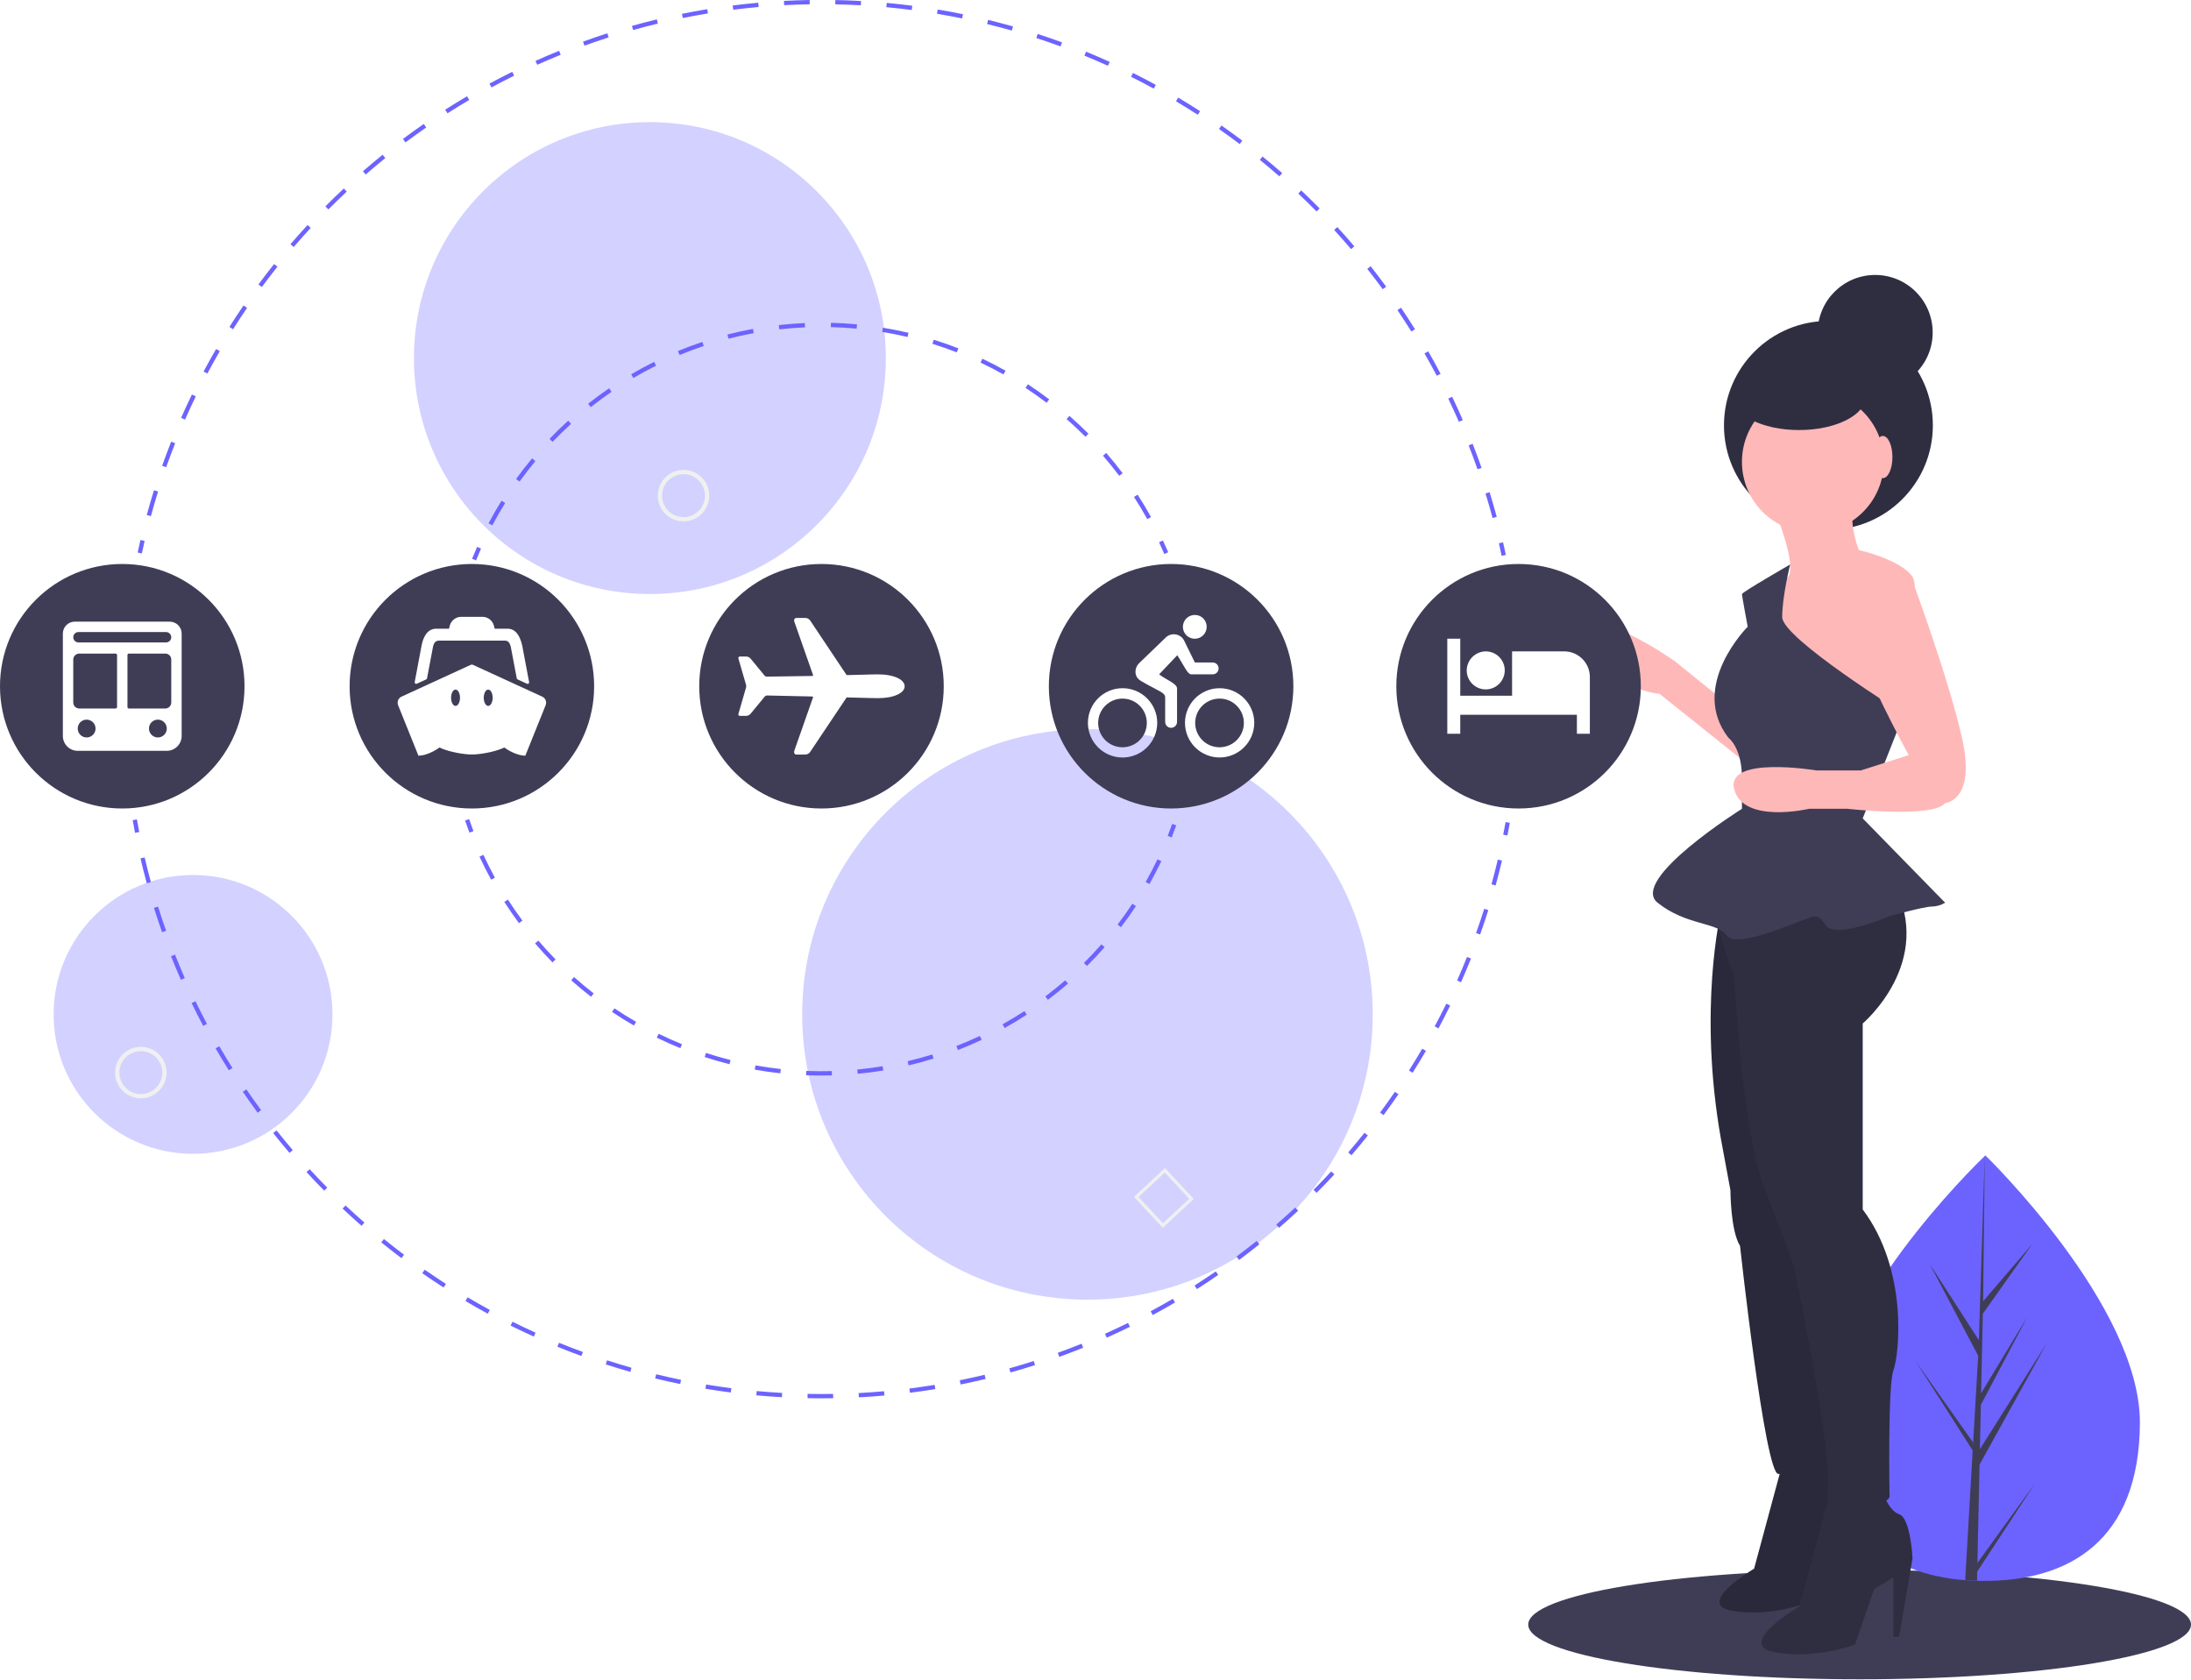
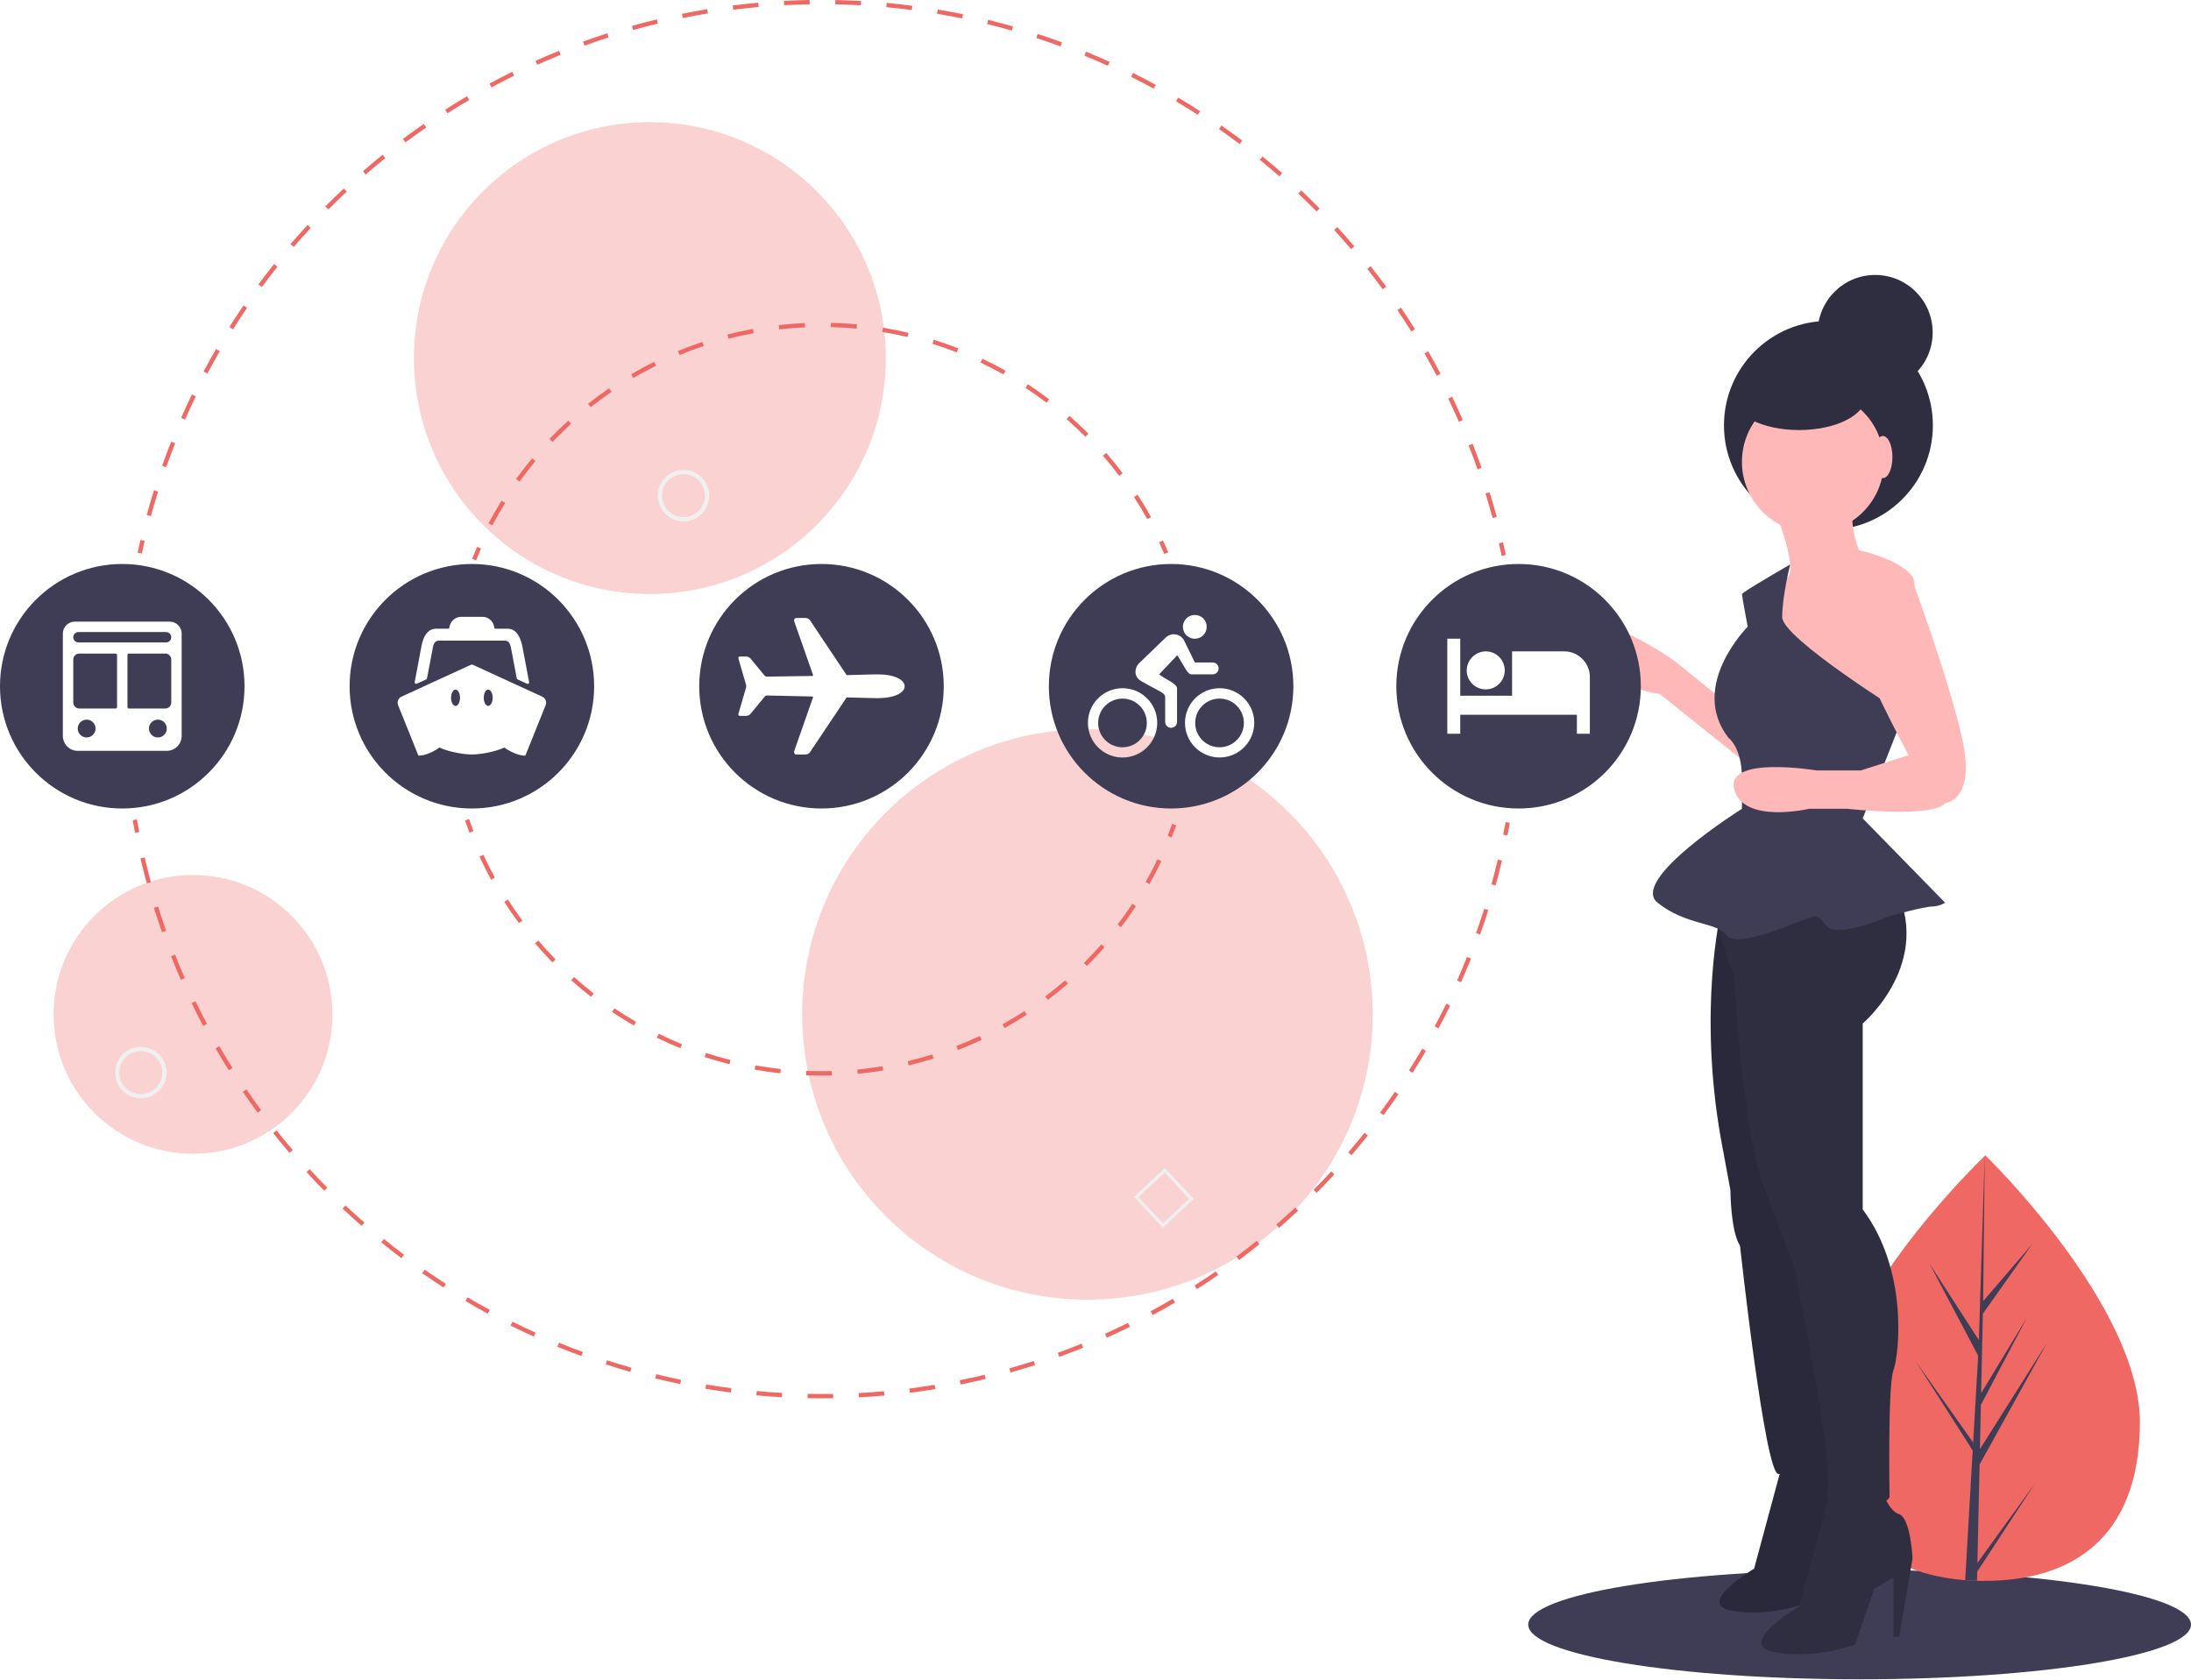
<svg xmlns="http://www.w3.org/2000/svg" id="f785626e-4813-441a-9323-8af1423a66c9" data-name="Layer 1" width="1021.5" height="782.954" viewBox="0 0 1021.5 782.954">
  <ellipse cx="867" cy="757.454" rx="154.5" ry="25.5" fill="#3f3d56" />
-   <path d="M1086.927,722.093c-.303,54.785-32.978,73.73-73.15,73.508q-1.4-.008-2.786-.047-2.792-.076-5.526-.285c-36.242-2.768-64.302-23.032-64.02-73.982.292-52.726,68.048-118.893,73.129-123.785.004,0,.004,0,.009-.004.193-.186.292-.28.292-.28S1087.231,667.313,1086.927,722.093Z" transform="translate(-89.25 -58.52295)" fill="#6c63ff" />
+   <path d="M1086.927,722.093c-.303,54.785-32.978,73.73-73.15,73.508q-1.4-.008-2.786-.047-2.792-.076-5.526-.285c-36.242-2.768-64.302-23.032-64.02-73.982.292-52.726,68.048-118.893,73.129-123.785.004,0,.004,0,.009-.004.193-.186.292-.28.292-.28S1087.231,667.313,1086.927,722.093Z" transform="translate(-89.25 -58.52295)" fill="#ef6863" />
  <path d="M1011.176,787.206l26.81-37.025-26.9,41.105-.095,4.268q-2.792-.076-5.526-.285l3.17-54.791-.02-.424.049-.08.301-5.177L982.457,693.293l26.611,37.624.061,1.099,2.395-41.397L988.87,647.757l22.975,35.586,2.73-85.841.01-.286-.002.281-.75,67.703L1036.765,638.486,1013.703,671.031l-.808,37.075,21.479-35.465-21.594,40.915-.449,20.615,31.16-49.359L1012.171,741.364Z" transform="translate(-89.25 -58.52295)" fill="#3f3d56" />
  <circle cx="852.454" cy="198.321" r="48.695" fill="#2f2e41" />
  <circle cx="845.206" cy="215.332" r="33.068" fill="#ffb8b8" />
  <path d="M914.794,291.729s14.3,33.068,7.15,36.643-10.725,19.662-10.725,19.662l18.768,39.324,25.918,16.087h15.193s15.193-67.923,9.831-75.966-25.024-12.512-25.024-12.512-4.469-10.725-2.681-20.556S914.794,291.729,914.794,291.729Z" transform="translate(-89.25 -58.52295)" fill="#ffb8b8" />
  <path d="M893.345,385.57,870.108,366.802s-42.005-29.493-36.643-8.043,29.493,23.237,29.493,23.237l40.217,32.174Z" transform="translate(-89.25 -58.52295)" fill="#ffb8b8" />
  <path d="M891.558,483.88s-10.725,44.686,0,105.459l4.469,24.13s0,18.768,4.469,25.918c0,0,11.618,106.353,17.874,106.353s25.918-3.575,27.705-6.256-34.855-260.073-34.855-260.073Z" transform="translate(-89.25 -58.52295)" fill="#2f2e41" />
  <path d="M891.558,483.88s-10.725,44.686,0,105.459l4.469,24.13s0,18.768,4.469,25.918c0,0,11.618,106.353,17.874,106.353s25.918-3.575,27.705-6.256-34.855-260.073-34.855-260.073Z" transform="translate(-89.25 -58.52295)" opacity="0.1" />
  <path d="M920.908,738.602l-13.844,51.306s-27.689,16.288-10.587,19.545,34.204-3.258,34.204-3.258l8.144-23.617,8.144-4.886v25.246h2.443l5.701-33.39s-.814-17.102-5.701-18.731S942.082,740.231,942.082,740.231Z" transform="translate(-89.25 -58.52295)" fill="#2f2e41" />
  <path d="M920.908,738.602l-13.844,51.306s-27.689,16.288-10.587,19.545,34.204-3.258,34.204-3.258l8.144-23.617,8.144-4.886v25.246h2.443l5.701-33.39s-.814-17.102-5.701-18.731S942.082,740.231,942.082,740.231Z" transform="translate(-89.25 -58.52295)" opacity="0.1" />
  <path d="M887.983,482.092s7.15,26.812,9.831,31.28c0,0,3.575,75.966,15.193,101.884l12.512,33.068S946.075,745.74,940.712,756.465c0,0,27.705,6.256,29.493,0,0,0-.894-51.836,1.787-58.986s7.15-46.474-14.3-75.073v-86.691s33.961-28.599,14.3-65.242S887.983,482.092,887.983,482.092Z" transform="translate(-89.25 -58.52295)" fill="#2f2e41" />
  <path d="M943.393,751.102l-15.193,56.304s-30.387,17.874-11.618,21.449,37.536-3.575,37.536-3.575l8.937-25.918,8.937-5.362v27.705h2.681l6.256-36.643s-.894-18.768-6.256-20.556-8.043-11.618-8.043-11.618Z" transform="translate(-89.25 -58.52295)" fill="#2f2e41" />
  <path d="M923.888,321.697s-22.5,12.931-22.5,13.824,2.681,15.193,2.681,15.193-27.705,27.705-8.937,51.836c0,0,6.256,4.469,6.256,18.768v14.3s-52.73,33.068-39.324,43.792,27.705,8.937,32.174,15.193,30.387-5.362,35.749-7.15,6.256-3.575,10.725,2.681S970.205,485.667,970.205,485.667s16.087-4.469,19.662-4.469a12.364,12.364,0,0,0,6.256-1.787l-38.43-39.324,19.215-48.708s-56.751-35.302-56.751-45.133S923.888,321.697,923.888,321.697Z" transform="translate(-89.25 -58.52295)" fill="#3f3d56" />
  <path d="M958.587,323.903s-11.618,16.087-2.681,38.43,23.237,48.261,23.237,48.261l-22.343,7.15H936.244s-42.899-7.15-38.43,8.937,34.855,8.937,34.855,8.937h17.874s40.217,4.469,45.58-2.681c0,0,14.3-.894,8.043-29.493s-24.522-77.554-24.522-77.554Z" transform="translate(-89.25 -58.52295)" fill="#ffb8b8" />
  <ellipse cx="838.776" cy="184.642" rx="31.187" ry="15.867" fill="#2f2e41" />
  <ellipse cx="877.827" cy="213.098" rx="4.469" ry="9.831" fill="#ffb8b8" />
  <circle cx="874.252" cy="155.006" r="26.812" fill="#2f2e41" />
-   <circle cx="303" cy="166.954" r="110" fill="#6c63ff" opacity="0.3" />
-   <circle cx="90" cy="472.954" r="65" fill="#6c63ff" opacity="0.3" />
-   <circle cx="507" cy="472.954" r="133" fill="#6c63ff" opacity="0.3" />
-   <path d="M155.38,316.56l-1.956-.417q.628-2.947,1.31-5.875l1.948.454Q156.005,313.631,155.38,316.56Z" transform="translate(-89.25 -58.52295)" fill="#6c63ff" />
-   <path d="M785.137,300.036c-1.025-3.811-2.139-7.659-3.307-11.437l1.91-.591c1.176,3.802,2.296,7.674,3.328,11.508Zm-625.537-.874-1.93-.525c1.047-3.846,2.182-7.729,3.373-11.541l1.909.597C161.768,291.481,160.64,295.34,159.6,299.162ZM778.108,277.312c-1.31-3.734-2.701-7.485-4.139-11.146l1.861-.73c1.446,3.684,2.848,7.458,4.164,11.216Zm-611.381-.952-1.886-.667c1.332-3.763,2.751-7.548,4.219-11.252l1.859.736C169.461,268.858,168.051,272.621,166.728,276.359Zm602.692-21.183c-1.574-3.615-3.24-7.254-4.951-10.816l1.803-.866c1.722,3.585,3.398,7.247,4.982,10.884Zm-593.896-1.017-1.831-.806c1.605-3.649,3.3-7.318,5.039-10.903l1.8.872C178.804,246.886,177.119,250.532,175.524,254.159ZM759.118,233.73c-1.844-3.5-3.774-7.009-5.738-10.427l1.734-.996c1.976,3.439,3.919,6.969,5.773,10.492ZM185.936,232.681l-1.767-.938c1.872-3.522,3.833-7.054,5.829-10.498l1.73,1.003C189.745,225.67,187.795,229.181,185.936,232.681Zm561.325-19.59c-2.091-3.35-4.275-6.708-6.49-9.982l1.656-1.121c2.229,3.294,4.427,6.674,6.531,10.044Zm-549.361-1.054-1.692-1.065c2.122-3.369,4.336-6.746,6.582-10.037l1.652,1.127C202.209,205.333,200.008,208.689,197.899,212.037Zm536.015-18.667c-2.321-3.176-4.746-6.367-7.207-9.483l1.57-1.239c2.476,3.136,4.915,6.347,7.252,9.542Zm-522.569-1.034-1.609-1.188c2.367-3.208,4.822-6.413,7.299-9.523l1.564,1.245C216.138,185.962,213.697,189.147,211.345,192.336ZM719.154,174.672c-2.561-3.011-5.213-6.017-7.884-8.934l1.475-1.351c2.688,2.935,5.356,5.959,7.933,8.989Zm-492.96-.994-1.519-1.302c2.589-3.019,5.271-6.034,7.974-8.961l1.47,1.356C231.433,167.681,228.767,170.677,226.194,173.678ZM703.062,157.097c-2.78-2.822-5.646-5.626-8.52-8.336l1.373-1.455c2.89,2.727,5.773,5.549,8.57,8.388Zm-460.7-.935-1.419-1.409c2.809-2.828,5.704-5.638,8.604-8.352l1.366,1.46C248.031,150.558,245.154,153.351,242.363,156.162Zm443.359-15.422c-2.976-2.609-6.04-5.198-9.107-7.694l1.262-1.551c3.087,2.512,6.17,5.116,9.164,7.741Zm-425.959-.861-1.312-1.509c3.005-2.613,6.097-5.203,9.189-7.699l1.256,1.557C265.823,134.707,262.75,137.282,259.763,139.878ZM667.228,125.689c-3.152-2.38-6.399-4.738-9.649-7.008l1.145-1.64c3.271,2.285,6.538,4.657,9.71,7.051ZM278.301,124.915l-1.198-1.602c3.189-2.387,6.461-4.743,9.725-7.004l1.139,1.645C284.723,120.2,281.471,122.542,278.301,124.915Zm369.375-12.885c-3.326-2.146-6.739-4.26-10.143-6.283l1.021-1.72c3.425,2.036,6.858,4.163,10.205,6.322Zm-349.798-.677L296.8,109.669c3.351-2.144,6.786-4.253,10.208-6.27l1.016,1.724C304.622,107.126,301.208,109.223,297.878,111.354ZM627.163,99.842c-3.468-1.893-7.028-3.75-10.581-5.521l.893-1.79c3.574,1.782,7.157,3.65,10.646,5.555Zm-308.774-.572-.951-1.76c3.496-1.89,7.075-3.74,10.637-5.5l.886,1.793C325.42,95.552,321.863,97.391,318.389,99.27ZM605.801,89.194c-3.601-1.632-7.289-3.221-10.964-4.724l.757-1.852c3.698,1.512,7.41,3.112,11.033,4.754Zm-266.077-.461-.819-1.824c3.619-1.624,7.323-3.205,11.008-4.698l.751,1.854C347.001,85.548,343.32,87.119,339.724,88.732Zm243.978-8.578c-3.727-1.365-7.525-2.677-11.291-3.9l.618-1.902c3.789,1.231,7.611,2.551,11.361,3.924Zm-221.936-.353-.682-1.88c3.734-1.355,7.542-2.657,11.318-3.87l.612,1.904C369.262,77.162,365.478,78.456,361.766,79.802Zm199.213-7.026c-3.808-1.082-7.685-2.106-11.523-3.044l.475-1.942c3.862.944,7.763,1.975,11.595,3.063ZM384.427,72.521l-.541-1.926c3.827-1.075,7.731-2.094,11.604-3.029l.469,1.944C392.11,70.44,388.23,71.453,384.427,72.521Zm153.401-5.404c-3.873-.796-7.815-1.53-11.716-2.183l.33-1.973c3.925.657,7.892,1.396,11.789,2.197Zm-130.234-.188-.396-1.96c3.904-.791,7.873-1.518,11.795-2.163l.324,1.974C415.418,65.42,411.474,66.143,407.593,66.929Zm106.729-3.746c-3.93-.509-7.915-.951-11.845-1.315l.184-1.991c3.955.366,7.964.811,11.918,1.323Zm-83.212-.119-.251-1.984c3.941-.5,7.952-.933,11.921-1.289l.179,1.992C439.014,62.137,435.027,62.568,431.11,63.064Zm59.48-2.077c-3.941-.22-7.948-.371-11.91-.447l.039-2c3.985.078,8.017.229,11.982.45ZM454.848,60.936l-.105-1.997c3.971-.21,8.004-.35,11.985-.416l.033,2C462.803,60.588,458.795,60.727,454.848,60.936Z" transform="translate(-89.25 -58.52295)" fill="#6c63ff" />
-   <path d="M789.354,317.668q-.615-2.931-1.281-5.842l1.949-.447q.672,2.93,1.289,5.879Z" transform="translate(-89.25 -58.52295)" fill="#6c63ff" />
-   <path d="M792.052,448.069l-1.963-.388q.579-2.93,1.105-5.878l1.969.351Q792.634,445.121,792.052,448.069Z" transform="translate(-89.25 -58.52295)" fill="#6c63ff" />
-   <path d="M472.25,710.477q-3.261,0-6.506-.063l.039-2c3.954.077,7.935.082,11.893.019l.032,2Q474.985,710.476,472.25,710.477ZM489.666,710.021l-.105-1.998c3.956-.208,7.946-.491,11.86-.841l.178,1.992C497.66,709.526,493.646,709.811,489.666,710.021Zm-35.875-.058c-3.97-.222-7.983-.519-11.929-.883l.184-1.992c3.922.362,7.912.658,11.857.879Zm59.701-2.069-.251-1.984c3.937-.498,7.896-1.072,11.767-1.707l.323,1.975C521.436,706.815,517.453,707.392,513.492,707.894Zm-83.521-.133c-3.952-.513-7.933-1.103-11.834-1.755l.33-1.973c3.876.647,7.833,1.234,11.761,1.743Zm107.128-3.733-.396-1.961c3.881-.783,7.787-1.647,11.609-2.567l.468,1.945C544.935,702.37,541.005,703.239,537.1,704.028Zm-130.724-.21c-3.901-.801-7.829-1.683-11.673-2.621l.475-1.943c3.82.933,7.723,1.81,11.601,2.605Zm153.983-5.387-.539-1.926c3.793-1.062,7.625-2.212,11.388-3.418l.61,1.904C568.032,696.206,564.177,697.363,560.359,698.431Zm-177.225-.284c-3.823-1.084-7.685-2.257-11.478-3.486l.616-1.902c3.771,1.222,7.608,2.388,11.408,3.465Zm199.978-7.004-.681-1.881c3.696-1.337,7.423-2.763,11.079-4.239l.749,1.854C590.581,688.363,586.831,689.798,583.112,691.143Zm-222.793-.39c-3.738-1.366-7.5-2.821-11.183-4.325l.756-1.852c3.659,1.494,7.398,2.94,11.113,4.298Zm244.924-8.549-.816-1.826c3.6-1.61,7.214-3.308,10.743-5.046l.883,1.795C612.502,678.875,608.865,680.583,605.243,682.205Zm-267.119-.51c-3.624-1.639-7.267-3.366-10.827-5.136l.891-1.791c3.538,1.759,7.158,3.477,10.76,5.104Zm288.547-10.041-.949-1.76c3.477-1.873,6.958-3.832,10.348-5.823l1.014,1.725C633.672,667.798,630.169,669.77,626.672,671.654Zm-310.002-.627c-3.494-1.9-6.998-3.892-10.415-5.917l1.02-1.721c3.396,2.014,6.878,3.992,10.351,5.881Zm330.607-11.472-1.075-1.686c3.312-2.111,6.641-4.321,9.896-6.569l1.137,1.646C653.959,655.208,650.608,657.431,647.277,659.555Zm-351.21-.74c-3.34-2.149-6.687-4.391-9.949-6.663l1.143-1.641c3.242,2.258,6.569,4.485,9.888,6.622Zm370.88-12.839-1.195-1.604c3.155-2.353,6.316-4.801,9.395-7.276l1.254,1.559C673.303,641.146,670.122,643.609,666.947,645.976Zm-390.524-.846c-3.167-2.383-6.341-4.862-9.431-7.37l1.26-1.553c3.072,2.492,6.226,4.956,9.374,7.325Zm409.157-14.14-1.309-1.512c2.98-2.582,5.955-5.255,8.842-7.945l1.363,1.463C691.573,625.704,688.58,628.393,685.58,630.991Zm-427.743-.941c-2.994-2.616-5.977-5.32-8.865-8.036l1.37-1.457c2.871,2.699,5.835,5.387,8.812,7.987ZM703.079,614.682l-1.416-1.412c2.795-2.803,5.567-5.687,8.241-8.57l1.467,1.359C708.681,608.961,705.891,611.863,703.079,614.682Zm-462.672-1.022c-2.787-2.818-5.563-5.731-8.254-8.658l1.473-1.354c2.674,2.909,5.434,5.804,8.204,8.605Zm478.938-16.523-1.516-1.305c2.58-2.996,5.137-6.075,7.598-9.153l1.562,1.25C724.513,591.024,721.94,594.123,719.345,597.136Zm-495.123-1.088c-2.575-3.017-5.131-6.123-7.598-9.234l1.567-1.242c2.452,3.092,4.992,6.18,7.552,9.178Zm510.073-17.604-1.607-1.191c2.36-3.185,4.686-6.443,6.91-9.686l1.648,1.131C739.009,571.96,736.67,575.239,734.295,578.444Zm-524.924-1.135c-2.35-3.197-4.672-6.481-6.901-9.76l1.654-1.125c2.215,3.259,4.523,6.522,6.858,9.701Zm538.468-18.608-1.689-1.07c2.11-3.329,4.19-6.751,6.184-10.169l1.729,1.008C752.056,551.909,749.962,555.351,747.839,558.701Zm-551.907-1.156c-2.107-3.357-4.182-6.801-6.166-10.234l1.731-1c1.972,3.412,4.034,6.834,6.128,10.172ZM759.904,538.012l-1.764-.943c1.87-3.497,3.693-7.063,5.421-10.601l1.797.877C763.621,530.905,761.786,534.494,759.904,538.012ZM183.981,536.857c-1.856-3.504-3.671-7.089-5.396-10.654l1.801-.871c1.713,3.544,3.518,7.106,5.362,10.59Zm586.436-20.373-1.828-.811c1.6-3.608,3.156-7.303,4.626-10.979l1.857.742C773.593,509.136,772.027,512.853,770.417,516.484Zm-596.831-1.127c-1.594-3.632-3.14-7.339-4.595-11.017l1.86-.736c1.446,3.656,2.982,7.34,4.566,10.949Zm605.729-21.133-1.883-.674c1.333-3.729,2.612-7.53,3.804-11.296l1.906.604C781.945,486.646,780.657,490.47,779.315,494.224Zm-614.508-1.061c-1.323-3.743-2.595-7.562-3.778-11.353l1.909-.596c1.176,3.766,2.439,7.562,3.755,11.282ZM786.545,471.355l-1.928-.533c1.047-3.791,2.039-7.666,2.949-11.518l1.947.461C788.597,463.64,787.599,467.54,786.545,471.355Zm-628.872-1.026c-1.041-3.825-2.025-7.723-2.926-11.586l1.948-.453c.895,3.839,1.873,7.713,2.907,11.514Z" transform="translate(-89.25 -58.52295)" fill="#6c63ff" />
-   <path d="M152.207,446.83q-.571-2.95-1.09-5.919l1.971-.344q.514,2.95,1.083,5.882Z" transform="translate(-89.25 -58.52295)" fill="#6c63ff" />
-   <path d="M635.515,448.983l-1.859-.735c.726-1.835,1.431-3.713,2.097-5.584l1.885.671C636.963,445.227,636.249,447.127,635.515,448.983Z" transform="translate(-89.25 -58.52295)" fill="#6c63ff" />
-   <path d="M472.25,559.977c-2.396,0-4.813-.049-7.186-.145l.081-1.998c3.936.159,7.959.187,11.908.077l.055,2Q474.687,559.978,472.25,559.977Zm16.878-.802-.189-1.99c3.938-.375,7.911-.893,11.807-1.536l.326,1.973C497.13,558.274,493.112,558.796,489.128,559.175ZM453.054,558.939c-3.978-.433-7.989-1.009-11.921-1.713l.353-1.969c3.887.695,7.852,1.266,11.785,1.693Zm59.826-3.689-.462-1.945c3.851-.914,7.714-1.972,11.482-3.146l.595,1.91C520.683,553.255,516.775,554.326,512.88,555.25Zm-83.523-.553c-3.884-.976-7.779-2.099-11.577-3.337l.62-1.902c3.755,1.225,7.605,2.335,11.444,3.3Zm106.508-6.605-.726-1.863c3.681-1.433,7.362-3.014,10.94-4.698l.853,1.809C543.312,545.043,539.588,546.643,535.865,548.091ZM406.462,547.229c-3.71-1.501-7.413-3.15-11.005-4.902l.877-1.797c3.551,1.731,7.211,3.361,10.878,4.846ZM557.646,537.835l-.975-1.746c3.455-1.93,6.884-4.001,10.193-6.157l1.092,1.676C564.61,533.789,561.141,535.884,557.646,537.835Zm-172.831-1.155c-3.466-1.996-6.907-4.138-10.227-6.365l1.114-1.66c3.282,2.202,6.684,4.319,10.111,6.293ZM577.817,524.689l-1.205-1.596c3.161-2.386,6.276-4.906,9.258-7.492l1.311,1.512C584.165,519.728,581.014,522.277,577.817,524.689Zm-212.997-1.425c-3.167-2.454-6.283-5.046-9.263-7.702l1.331-1.492c2.945,2.625,6.026,5.187,9.157,7.614Zm231.185-14.349-1.41-1.418c2.805-2.79,5.547-5.711,8.152-8.682l1.504,1.318C601.616,503.139,598.842,506.093,596.005,508.916Zm-249.163-1.666c-2.797-2.856-5.532-5.847-8.128-8.889l1.521-1.299c2.567,3.008,5.271,5.965,8.036,8.789ZM611.879,490.812l-1.59-1.213c2.396-3.142,4.716-6.408,6.895-9.711l1.67,1.102C616.649,484.331,614.304,487.635,611.879,490.812Zm-280.668-1.874c-2.385-3.214-4.687-6.55-6.841-9.914l1.685-1.078c2.13,3.325,4.405,6.623,6.763,9.801Zm293.925-18.225-1.74-.984c1.944-3.44,3.795-6.994,5.5-10.562l1.805.862C628.976,463.638,627.104,467.233,625.136,470.713ZM318.225,468.666c-1.923-3.512-3.747-7.131-5.419-10.756l1.816-.838c1.653,3.584,3.456,7.161,5.356,10.633Z" transform="translate(-89.25 -58.52295)" fill="#6c63ff" />
-   <path d="M308.115,446.739c-.708-1.865-1.395-3.775-2.043-5.678l1.894-.645c.641,1.881,1.32,3.77,2.02,5.613Z" transform="translate(-89.25 -58.52295)" fill="#6c63ff" />
-   <path d="M311.205,319.802l-1.855-.746c.749-1.864,1.539-3.734,2.347-5.559l1.829.81C312.727,316.111,311.946,317.959,311.205,319.802Z" transform="translate(-89.25 -58.52295)" fill="#6c63ff" />
-   <path d="M318.781,303.472l-1.768-.935c1.889-3.573,3.93-7.126,6.065-10.562l1.698,1.056C322.666,296.428,320.649,299.94,318.781,303.472Zm305.36-2.913c-1.933-3.493-4.017-6.966-6.192-10.324l1.678-1.088c2.201,3.396,4.31,6.91,6.265,10.443ZM331.481,283.032l-1.622-1.171c2.367-3.278,4.878-6.515,7.465-9.622l1.537,1.28C336.305,276.591,333.821,279.791,331.481,283.032Zm279.571-2.667c-2.398-3.193-4.942-6.346-7.559-9.37l1.512-1.309c2.647,3.059,5.22,6.248,7.646,9.478ZM346.881,264.54l-1.445-1.383c2.795-2.92,5.728-5.781,8.718-8.503l1.347,1.479C352.544,258.824,349.645,261.652,346.881,264.54Zm248.426-2.371c-2.818-2.835-5.771-5.608-8.778-8.242l1.318-1.504c3.041,2.664,6.027,5.468,8.878,8.335ZM364.678,248.341l-1.241-1.568c3.173-2.51,6.472-4.94,9.805-7.222l1.13,1.65C371.076,243.457,367.815,245.859,364.678,248.341ZM577.206,246.311c-3.18-2.419-6.486-4.759-9.828-6.954l1.098-1.672c3.381,2.221,6.726,4.587,9.941,7.034ZM384.535,234.75l-1.013-1.725c3.486-2.046,7.089-3.997,10.709-5.796l.891,1.791C391.543,230.799,387.981,232.728,384.535,234.75Zm172.556-1.65c-3.489-1.96-7.088-3.819-10.695-5.527l.855-1.808c3.649,1.728,7.29,3.609,10.819,5.591Zm-151.01-9.06-.764-1.849c3.736-1.543,7.576-2.973,11.411-4.251l.632,1.897C413.57,221.102,409.775,222.515,406.082,224.041Zm129.26-1.235c-3.726-1.456-7.548-2.796-11.359-3.985l.596-1.909c3.855,1.203,7.722,2.559,11.491,4.031Zm-106.436-6.37-.498-1.937c3.913-1.006,7.915-1.888,11.893-2.619l.361,1.967C436.73,214.569,432.775,215.44,428.906,216.435Zm83.466-.796c-3.888-.92-7.859-1.715-11.804-2.363l.324-1.974c3.99.655,8.007,1.459,11.94,2.39Zm-59.802-3.558-.225-1.987c4.004-.452,8.088-.771,12.14-.948l.087,1.998C460.567,211.319,456.529,211.634,452.571,212.081Zm36.059-.341c-3.97-.372-8.014-.611-12.017-.709l.049-1.999c4.05.1,8.139.341,12.155.717Z" transform="translate(-89.25 -58.52295)" fill="#6c63ff" />
-   <path d="M632.055,316.8c-.774-1.827-1.59-3.661-2.423-5.451l1.812-.844c.843,1.811,1.668,3.666,2.452,5.514Z" transform="translate(-89.25 -58.52295)" fill="#6c63ff" />
+   <circle cx="303" cy="166.954" r="110" fill="#ef6863" opacity="0.3" />
+   <circle cx="90" cy="472.954" r="65" fill="#ef6863" opacity="0.3" />
+   <circle cx="507" cy="472.954" r="133" fill="#ef6863" opacity="0.3" />
+   <path d="M155.38,316.56l-1.956-.417q.628-2.947,1.31-5.875l1.948.454Q156.005,313.631,155.38,316.56Z" transform="translate(-89.25 -58.52295)" fill="#ef6863" />
+   <path d="M785.137,300.036c-1.025-3.811-2.139-7.659-3.307-11.437l1.91-.591c1.176,3.802,2.296,7.674,3.328,11.508Zm-625.537-.874-1.93-.525c1.047-3.846,2.182-7.729,3.373-11.541l1.909.597C161.768,291.481,160.64,295.34,159.6,299.162ZM778.108,277.312c-1.31-3.734-2.701-7.485-4.139-11.146l1.861-.73c1.446,3.684,2.848,7.458,4.164,11.216Zm-611.381-.952-1.886-.667c1.332-3.763,2.751-7.548,4.219-11.252l1.859.736C169.461,268.858,168.051,272.621,166.728,276.359Zm602.692-21.183c-1.574-3.615-3.24-7.254-4.951-10.816l1.803-.866c1.722,3.585,3.398,7.247,4.982,10.884Zm-593.896-1.017-1.831-.806c1.605-3.649,3.3-7.318,5.039-10.903l1.8.872C178.804,246.886,177.119,250.532,175.524,254.159ZM759.118,233.73c-1.844-3.5-3.774-7.009-5.738-10.427l1.734-.996c1.976,3.439,3.919,6.969,5.773,10.492ZM185.936,232.681l-1.767-.938c1.872-3.522,3.833-7.054,5.829-10.498l1.73,1.003C189.745,225.67,187.795,229.181,185.936,232.681Zm561.325-19.59c-2.091-3.35-4.275-6.708-6.49-9.982l1.656-1.121c2.229,3.294,4.427,6.674,6.531,10.044Zm-549.361-1.054-1.692-1.065c2.122-3.369,4.336-6.746,6.582-10.037l1.652,1.127C202.209,205.333,200.008,208.689,197.899,212.037Zm536.015-18.667c-2.321-3.176-4.746-6.367-7.207-9.483l1.57-1.239c2.476,3.136,4.915,6.347,7.252,9.542Zm-522.569-1.034-1.609-1.188c2.367-3.208,4.822-6.413,7.299-9.523l1.564,1.245C216.138,185.962,213.697,189.147,211.345,192.336ZM719.154,174.672c-2.561-3.011-5.213-6.017-7.884-8.934l1.475-1.351c2.688,2.935,5.356,5.959,7.933,8.989Zm-492.96-.994-1.519-1.302c2.589-3.019,5.271-6.034,7.974-8.961l1.47,1.356C231.433,167.681,228.767,170.677,226.194,173.678ZM703.062,157.097c-2.78-2.822-5.646-5.626-8.52-8.336l1.373-1.455c2.89,2.727,5.773,5.549,8.57,8.388Zm-460.7-.935-1.419-1.409c2.809-2.828,5.704-5.638,8.604-8.352l1.366,1.46C248.031,150.558,245.154,153.351,242.363,156.162Zm443.359-15.422c-2.976-2.609-6.04-5.198-9.107-7.694l1.262-1.551c3.087,2.512,6.17,5.116,9.164,7.741Zm-425.959-.861-1.312-1.509c3.005-2.613,6.097-5.203,9.189-7.699l1.256,1.557C265.823,134.707,262.75,137.282,259.763,139.878ZM667.228,125.689c-3.152-2.38-6.399-4.738-9.649-7.008l1.145-1.64c3.271,2.285,6.538,4.657,9.71,7.051ZM278.301,124.915l-1.198-1.602c3.189-2.387,6.461-4.743,9.725-7.004l1.139,1.645C284.723,120.2,281.471,122.542,278.301,124.915Zm369.375-12.885c-3.326-2.146-6.739-4.26-10.143-6.283l1.021-1.72c3.425,2.036,6.858,4.163,10.205,6.322Zm-349.798-.677L296.8,109.669c3.351-2.144,6.786-4.253,10.208-6.27l1.016,1.724C304.622,107.126,301.208,109.223,297.878,111.354ZM627.163,99.842c-3.468-1.893-7.028-3.75-10.581-5.521l.893-1.79c3.574,1.782,7.157,3.65,10.646,5.555Zm-308.774-.572-.951-1.76c3.496-1.89,7.075-3.74,10.637-5.5l.886,1.793C325.42,95.552,321.863,97.391,318.389,99.27ZM605.801,89.194c-3.601-1.632-7.289-3.221-10.964-4.724l.757-1.852c3.698,1.512,7.41,3.112,11.033,4.754Zm-266.077-.461-.819-1.824c3.619-1.624,7.323-3.205,11.008-4.698l.751,1.854C347.001,85.548,343.32,87.119,339.724,88.732Zm243.978-8.578c-3.727-1.365-7.525-2.677-11.291-3.9l.618-1.902c3.789,1.231,7.611,2.551,11.361,3.924Zm-221.936-.353-.682-1.88c3.734-1.355,7.542-2.657,11.318-3.87l.612,1.904C369.262,77.162,365.478,78.456,361.766,79.802Zm199.213-7.026c-3.808-1.082-7.685-2.106-11.523-3.044l.475-1.942c3.862.944,7.763,1.975,11.595,3.063ZM384.427,72.521l-.541-1.926c3.827-1.075,7.731-2.094,11.604-3.029l.469,1.944C392.11,70.44,388.23,71.453,384.427,72.521Zm153.401-5.404c-3.873-.796-7.815-1.53-11.716-2.183l.33-1.973c3.925.657,7.892,1.396,11.789,2.197Zm-130.234-.188-.396-1.96c3.904-.791,7.873-1.518,11.795-2.163l.324,1.974C415.418,65.42,411.474,66.143,407.593,66.929Zm106.729-3.746c-3.93-.509-7.915-.951-11.845-1.315l.184-1.991c3.955.366,7.964.811,11.918,1.323Zm-83.212-.119-.251-1.984c3.941-.5,7.952-.933,11.921-1.289l.179,1.992C439.014,62.137,435.027,62.568,431.11,63.064Zm59.48-2.077c-3.941-.22-7.948-.371-11.91-.447l.039-2c3.985.078,8.017.229,11.982.45ZM454.848,60.936l-.105-1.997c3.971-.21,8.004-.35,11.985-.416l.033,2C462.803,60.588,458.795,60.727,454.848,60.936Z" transform="translate(-89.25 -58.52295)" fill="#ef6863" />
+   <path d="M789.354,317.668q-.615-2.931-1.281-5.842l1.949-.447q.672,2.93,1.289,5.879Z" transform="translate(-89.25 -58.52295)" fill="#ef6863" />
+   <path d="M792.052,448.069l-1.963-.388q.579-2.93,1.105-5.878l1.969.351Q792.634,445.121,792.052,448.069Z" transform="translate(-89.25 -58.52295)" fill="#ef6863" />
+   <path d="M472.25,710.477q-3.261,0-6.506-.063l.039-2c3.954.077,7.935.082,11.893.019l.032,2Q474.985,710.476,472.25,710.477ZM489.666,710.021l-.105-1.998c3.956-.208,7.946-.491,11.86-.841l.178,1.992C497.66,709.526,493.646,709.811,489.666,710.021Zm-35.875-.058c-3.97-.222-7.983-.519-11.929-.883l.184-1.992c3.922.362,7.912.658,11.857.879Zm59.701-2.069-.251-1.984c3.937-.498,7.896-1.072,11.767-1.707l.323,1.975C521.436,706.815,517.453,707.392,513.492,707.894Zm-83.521-.133c-3.952-.513-7.933-1.103-11.834-1.755l.33-1.973c3.876.647,7.833,1.234,11.761,1.743Zm107.128-3.733-.396-1.961c3.881-.783,7.787-1.647,11.609-2.567l.468,1.945C544.935,702.37,541.005,703.239,537.1,704.028Zm-130.724-.21c-3.901-.801-7.829-1.683-11.673-2.621l.475-1.943c3.82.933,7.723,1.81,11.601,2.605Zm153.983-5.387-.539-1.926c3.793-1.062,7.625-2.212,11.388-3.418l.61,1.904C568.032,696.206,564.177,697.363,560.359,698.431Zm-177.225-.284c-3.823-1.084-7.685-2.257-11.478-3.486l.616-1.902c3.771,1.222,7.608,2.388,11.408,3.465Zm199.978-7.004-.681-1.881c3.696-1.337,7.423-2.763,11.079-4.239l.749,1.854C590.581,688.363,586.831,689.798,583.112,691.143Zm-222.793-.39c-3.738-1.366-7.5-2.821-11.183-4.325l.756-1.852c3.659,1.494,7.398,2.94,11.113,4.298Zm244.924-8.549-.816-1.826c3.6-1.61,7.214-3.308,10.743-5.046l.883,1.795C612.502,678.875,608.865,680.583,605.243,682.205Zm-267.119-.51c-3.624-1.639-7.267-3.366-10.827-5.136l.891-1.791c3.538,1.759,7.158,3.477,10.76,5.104Zm288.547-10.041-.949-1.76c3.477-1.873,6.958-3.832,10.348-5.823l1.014,1.725C633.672,667.798,630.169,669.77,626.672,671.654Zm-310.002-.627c-3.494-1.9-6.998-3.892-10.415-5.917l1.02-1.721c3.396,2.014,6.878,3.992,10.351,5.881Zm330.607-11.472-1.075-1.686c3.312-2.111,6.641-4.321,9.896-6.569l1.137,1.646C653.959,655.208,650.608,657.431,647.277,659.555Zm-351.21-.74c-3.34-2.149-6.687-4.391-9.949-6.663l1.143-1.641c3.242,2.258,6.569,4.485,9.888,6.622Zm370.88-12.839-1.195-1.604c3.155-2.353,6.316-4.801,9.395-7.276l1.254,1.559C673.303,641.146,670.122,643.609,666.947,645.976Zm-390.524-.846c-3.167-2.383-6.341-4.862-9.431-7.37l1.26-1.553c3.072,2.492,6.226,4.956,9.374,7.325Zm409.157-14.14-1.309-1.512c2.98-2.582,5.955-5.255,8.842-7.945l1.363,1.463C691.573,625.704,688.58,628.393,685.58,630.991Zm-427.743-.941c-2.994-2.616-5.977-5.32-8.865-8.036l1.37-1.457c2.871,2.699,5.835,5.387,8.812,7.987ZM703.079,614.682l-1.416-1.412c2.795-2.803,5.567-5.687,8.241-8.57l1.467,1.359C708.681,608.961,705.891,611.863,703.079,614.682Zm-462.672-1.022c-2.787-2.818-5.563-5.731-8.254-8.658l1.473-1.354c2.674,2.909,5.434,5.804,8.204,8.605Zm478.938-16.523-1.516-1.305c2.58-2.996,5.137-6.075,7.598-9.153l1.562,1.25C724.513,591.024,721.94,594.123,719.345,597.136Zm-495.123-1.088c-2.575-3.017-5.131-6.123-7.598-9.234l1.567-1.242c2.452,3.092,4.992,6.18,7.552,9.178Zm510.073-17.604-1.607-1.191c2.36-3.185,4.686-6.443,6.91-9.686l1.648,1.131C739.009,571.96,736.67,575.239,734.295,578.444Zm-524.924-1.135c-2.35-3.197-4.672-6.481-6.901-9.76l1.654-1.125c2.215,3.259,4.523,6.522,6.858,9.701Zm538.468-18.608-1.689-1.07c2.11-3.329,4.19-6.751,6.184-10.169l1.729,1.008C752.056,551.909,749.962,555.351,747.839,558.701Zm-551.907-1.156c-2.107-3.357-4.182-6.801-6.166-10.234l1.731-1c1.972,3.412,4.034,6.834,6.128,10.172ZM759.904,538.012l-1.764-.943c1.87-3.497,3.693-7.063,5.421-10.601l1.797.877C763.621,530.905,761.786,534.494,759.904,538.012ZM183.981,536.857c-1.856-3.504-3.671-7.089-5.396-10.654l1.801-.871c1.713,3.544,3.518,7.106,5.362,10.59Zm586.436-20.373-1.828-.811c1.6-3.608,3.156-7.303,4.626-10.979l1.857.742C773.593,509.136,772.027,512.853,770.417,516.484Zm-596.831-1.127c-1.594-3.632-3.14-7.339-4.595-11.017l1.86-.736c1.446,3.656,2.982,7.34,4.566,10.949Zm605.729-21.133-1.883-.674c1.333-3.729,2.612-7.53,3.804-11.296l1.906.604C781.945,486.646,780.657,490.47,779.315,494.224Zm-614.508-1.061c-1.323-3.743-2.595-7.562-3.778-11.353l1.909-.596c1.176,3.766,2.439,7.562,3.755,11.282ZM786.545,471.355l-1.928-.533c1.047-3.791,2.039-7.666,2.949-11.518l1.947.461C788.597,463.64,787.599,467.54,786.545,471.355Zm-628.872-1.026c-1.041-3.825-2.025-7.723-2.926-11.586l1.948-.453c.895,3.839,1.873,7.713,2.907,11.514Z" transform="translate(-89.25 -58.52295)" fill="#ef6863" />
+   <path d="M152.207,446.83q-.571-2.95-1.09-5.919l1.971-.344q.514,2.95,1.083,5.882Z" transform="translate(-89.25 -58.52295)" fill="#ef6863" />
+   <path d="M635.515,448.983l-1.859-.735c.726-1.835,1.431-3.713,2.097-5.584l1.885.671C636.963,445.227,636.249,447.127,635.515,448.983Z" transform="translate(-89.25 -58.52295)" fill="#ef6863" />
+   <path d="M472.25,559.977c-2.396,0-4.813-.049-7.186-.145l.081-1.998c3.936.159,7.959.187,11.908.077l.055,2Q474.687,559.978,472.25,559.977Zm16.878-.802-.189-1.99c3.938-.375,7.911-.893,11.807-1.536l.326,1.973C497.13,558.274,493.112,558.796,489.128,559.175ZM453.054,558.939c-3.978-.433-7.989-1.009-11.921-1.713l.353-1.969c3.887.695,7.852,1.266,11.785,1.693Zm59.826-3.689-.462-1.945c3.851-.914,7.714-1.972,11.482-3.146l.595,1.91C520.683,553.255,516.775,554.326,512.88,555.25Zm-83.523-.553c-3.884-.976-7.779-2.099-11.577-3.337l.62-1.902c3.755,1.225,7.605,2.335,11.444,3.3Zm106.508-6.605-.726-1.863c3.681-1.433,7.362-3.014,10.94-4.698l.853,1.809C543.312,545.043,539.588,546.643,535.865,548.091ZM406.462,547.229c-3.71-1.501-7.413-3.15-11.005-4.902l.877-1.797c3.551,1.731,7.211,3.361,10.878,4.846ZM557.646,537.835l-.975-1.746c3.455-1.93,6.884-4.001,10.193-6.157l1.092,1.676C564.61,533.789,561.141,535.884,557.646,537.835Zm-172.831-1.155c-3.466-1.996-6.907-4.138-10.227-6.365l1.114-1.66c3.282,2.202,6.684,4.319,10.111,6.293ZM577.817,524.689l-1.205-1.596c3.161-2.386,6.276-4.906,9.258-7.492l1.311,1.512C584.165,519.728,581.014,522.277,577.817,524.689Zm-212.997-1.425c-3.167-2.454-6.283-5.046-9.263-7.702l1.331-1.492c2.945,2.625,6.026,5.187,9.157,7.614Zm231.185-14.349-1.41-1.418c2.805-2.79,5.547-5.711,8.152-8.682l1.504,1.318C601.616,503.139,598.842,506.093,596.005,508.916Zm-249.163-1.666c-2.797-2.856-5.532-5.847-8.128-8.889l1.521-1.299c2.567,3.008,5.271,5.965,8.036,8.789ZM611.879,490.812l-1.59-1.213c2.396-3.142,4.716-6.408,6.895-9.711l1.67,1.102C616.649,484.331,614.304,487.635,611.879,490.812Zm-280.668-1.874c-2.385-3.214-4.687-6.55-6.841-9.914l1.685-1.078c2.13,3.325,4.405,6.623,6.763,9.801Zm293.925-18.225-1.74-.984c1.944-3.44,3.795-6.994,5.5-10.562l1.805.862C628.976,463.638,627.104,467.233,625.136,470.713ZM318.225,468.666c-1.923-3.512-3.747-7.131-5.419-10.756l1.816-.838c1.653,3.584,3.456,7.161,5.356,10.633Z" transform="translate(-89.25 -58.52295)" fill="#ef6863" />
+   <path d="M308.115,446.739c-.708-1.865-1.395-3.775-2.043-5.678l1.894-.645c.641,1.881,1.32,3.77,2.02,5.613Z" transform="translate(-89.25 -58.52295)" fill="#ef6863" />
+   <path d="M311.205,319.802l-1.855-.746c.749-1.864,1.539-3.734,2.347-5.559l1.829.81C312.727,316.111,311.946,317.959,311.205,319.802Z" transform="translate(-89.25 -58.52295)" fill="#ef6863" />
+   <path d="M318.781,303.472l-1.768-.935c1.889-3.573,3.93-7.126,6.065-10.562l1.698,1.056C322.666,296.428,320.649,299.94,318.781,303.472Zm305.36-2.913c-1.933-3.493-4.017-6.966-6.192-10.324l1.678-1.088c2.201,3.396,4.31,6.91,6.265,10.443ZM331.481,283.032l-1.622-1.171c2.367-3.278,4.878-6.515,7.465-9.622l1.537,1.28C336.305,276.591,333.821,279.791,331.481,283.032Zm279.571-2.667c-2.398-3.193-4.942-6.346-7.559-9.37l1.512-1.309c2.647,3.059,5.22,6.248,7.646,9.478ZM346.881,264.54l-1.445-1.383c2.795-2.92,5.728-5.781,8.718-8.503l1.347,1.479C352.544,258.824,349.645,261.652,346.881,264.54Zm248.426-2.371c-2.818-2.835-5.771-5.608-8.778-8.242l1.318-1.504c3.041,2.664,6.027,5.468,8.878,8.335ZM364.678,248.341l-1.241-1.568c3.173-2.51,6.472-4.94,9.805-7.222l1.13,1.65C371.076,243.457,367.815,245.859,364.678,248.341ZM577.206,246.311c-3.18-2.419-6.486-4.759-9.828-6.954l1.098-1.672c3.381,2.221,6.726,4.587,9.941,7.034ZM384.535,234.75l-1.013-1.725c3.486-2.046,7.089-3.997,10.709-5.796l.891,1.791C391.543,230.799,387.981,232.728,384.535,234.75Zm172.556-1.65c-3.489-1.96-7.088-3.819-10.695-5.527l.855-1.808c3.649,1.728,7.29,3.609,10.819,5.591Zm-151.01-9.06-.764-1.849c3.736-1.543,7.576-2.973,11.411-4.251l.632,1.897C413.57,221.102,409.775,222.515,406.082,224.041Zm129.26-1.235c-3.726-1.456-7.548-2.796-11.359-3.985l.596-1.909c3.855,1.203,7.722,2.559,11.491,4.031Zm-106.436-6.37-.498-1.937c3.913-1.006,7.915-1.888,11.893-2.619l.361,1.967C436.73,214.569,432.775,215.44,428.906,216.435Zm83.466-.796c-3.888-.92-7.859-1.715-11.804-2.363l.324-1.974c3.99.655,8.007,1.459,11.94,2.39Zm-59.802-3.558-.225-1.987c4.004-.452,8.088-.771,12.14-.948l.087,1.998C460.567,211.319,456.529,211.634,452.571,212.081Zm36.059-.341c-3.97-.372-8.014-.611-12.017-.709l.049-1.999c4.05.1,8.139.341,12.155.717Z" transform="translate(-89.25 -58.52295)" fill="#ef6863" />
+   <path d="M632.055,316.8c-.774-1.827-1.59-3.661-2.423-5.451l1.812-.844c.843,1.811,1.668,3.666,2.452,5.514Z" transform="translate(-89.25 -58.52295)" fill="#ef6863" />
  <path d="M657.871,384.24A11.346,11.346,0,1,0,665.85,387.564,11.183,11.183,0,0,0,657.871,384.24Z" transform="translate(-89.25 -58.52295)" fill="#3f3d56" />
  <path d="M612.629,384.24a11.346,11.346,0,1,0,7.979,3.323A11.242,11.242,0,0,0,612.629,384.24Z" transform="translate(-89.25 -58.52295)" fill="#3f3d56" />
  <path d="M635.25,321.477a57,57,0,1,0,57,57A57,57,0,0,0,635.25,321.477Zm11.077,23.769a5.452,5.452,0,0,1,5.504,5.504,5.539,5.539,0,1,1-5.504-5.504Zm-33.698,66.462a16.157,16.157,0,1,1,16.148-16.148A16.203,16.203,0,0,1,612.629,411.708Zm25.39-32.192v15.577a2.769,2.769,0,0,1-5.538,0V383.687c0-2.267-2.769-2.769-10.644-7.304-1.021-.606-3.202-1.679-3.202-4.69a5.636,5.636,0,0,1,1.61-3.877l12.41-11.96a5.415,5.415,0,0,1,8.567,1.142l5.106,10.402h8.308a2.769,2.769,0,0,1,0,5.539H644.7c-1.852,0-3.34-3.981-6.577-8.914l-8.463,8.914C632.758,375.362,638.019,377.231,638.019,379.515Zm19.852,32.175a16.148,16.148,0,1,1,16.148-16.148A16.199,16.199,0,0,1,657.871,411.69Z" transform="translate(-89.25 -58.52295)" fill="#3f3d56" />
  <path d="M797.25,321.477a57,57,0,1,0,57,57A57,57,0,0,0,797.25,321.477Zm-15.11,40.748a8.864,8.864,0,1,1-9.069,8.862A8.958,8.958,0,0,1,782.14,362.225Zm48.34,38.406h-6.04v-8.862H770.06v8.862h-6.04V356.323h6.04v26.585h24.162V362.225H818.4a11.95,11.95,0,0,1,12.081,11.821Z" transform="translate(-89.25 -58.52295)" fill="#3f3d56" />
  <path d="M166.327,363.246H149.365a.694.694,0,0,0-.692.692v24.231a.694.694,0,0,0,.692.692H166.327a2.777,2.777,0,0,0,2.769-2.769V366.015A2.777,2.777,0,0,0,166.327,363.246Z" transform="translate(-89.25 -58.52295)" fill="#3f3d56" />
  <path d="M162.519,394.054a4.159,4.159,0,1,0,4.483,4.483A4.167,4.167,0,0,0,162.519,394.054Z" transform="translate(-89.25 -58.52295)" fill="#3f3d56" />
  <path d="M129.306,394.054a4.159,4.159,0,1,0,4.483,4.483A4.167,4.167,0,0,0,129.306,394.054Z" transform="translate(-89.25 -58.52295)" fill="#3f3d56" />
  <path d="M143.135,363.246H126.208a2.814,2.814,0,0,0-2.804,2.804V386.058a2.814,2.814,0,0,0,2.804,2.804h16.927a.694.694,0,0,0,.692-.692V363.939A.694.694,0,0,0,143.135,363.246Z" transform="translate(-89.25 -58.52295)" fill="#3f3d56" />
  <path d="M146.25,321.477a57,57,0,1,0,57,57A57,57,0,0,0,146.25,321.477Zm27.692,80.192a6.943,6.943,0,0,1-6.923,6.923H125.481a6.943,6.943,0,0,1-6.923-6.923V353.9a5.555,5.555,0,0,1,5.538-5.538h44.308a5.555,5.555,0,0,1,5.538,5.538Z" transform="translate(-89.25 -58.52295)" fill="#3f3d56" />
  <path d="M166.5,353.208H126a2.429,2.429,0,1,0,0,4.846h40.5a2.429,2.429,0,1,0,0-4.846Z" transform="translate(-89.25 -58.52295)" fill="#3f3d56" />
  <path d="M316.865,380.035c-1.142,0-2.077,1.696-2.077,3.808s.935,3.808,2.077,3.808,2.077-1.696,2.077-3.808S318.008,380.035,316.865,380.035Z" transform="translate(-89.25 -58.52295)" fill="#3f3d56" />
  <path d="M301.635,380.035c-1.142,0-2.077,1.696-2.077,3.808s.935,3.808,2.077,3.808,2.077-1.696,2.077-3.808S302.777,380.035,301.635,380.035Z" transform="translate(-89.25 -58.52295)" fill="#3f3d56" />
  <path d="M309.25,321.477a57,57,0,1,0,57,57A57,57,0,0,0,309.25,321.477Zm-26.654,55.062,3.15-16.754c.813-4.552,2.925-8.135,6.888-8.135h5.954l.346-1.367A5.535,5.535,0,0,1,304.3,346.112h9.865a5.539,5.539,0,0,1,5.365,4.154l.346,1.385h5.988c3.877,0,5.937,3.513,6.906,8.117v.017l3.167,16.771a.691.691,0,0,1-.969.762l-4.396-2.025a.659.659,0,0,1-.398-.502l-2.804-14.815c-.519-1.904-1.246-2.769-2.787-2.769H293.933c-1.523,0-2.354.917-2.787,2.769l-2.804,14.815a.696.696,0,0,1-.398.502l-4.379,2.008A.695.695,0,0,1,282.596,376.539Zm61.044,10.783-9.467,23.521c-4.76,0-9.813-3.808-9.813-3.808-3.115,1.575-9.19,2.96-13.725,3.219-.485.017-.952.035-1.385.035s-.9,0-1.385-.035c-4.535-.26-10.61-1.662-13.725-3.219,0,0-5.054,3.808-9.813,3.808l-9.467-23.521a3.216,3.216,0,0,1-.225-1.16,3.127,3.127,0,0,1,1.817-2.838l32.21-14.798a1.36,1.36,0,0,1,1.16,0l32.227,14.798a3.127,3.127,0,0,1,1.817,2.838A3.216,3.216,0,0,1,343.64,387.321Z" transform="translate(-89.25 -58.52295)" fill="#3f3d56" />
  <path d="M472.25,321.477a57,57,0,1,0,57,57A57,57,0,0,0,472.25,321.477Zm26.258,62.556c-.589,0-2.544-.017-3.115-.052l-11.233-.294a.34.34,0,0,0-.294.156l-16.858,25.2a2.76,2.76,0,0,1-2.337,1.281h-4.102c-.969,0-1.298-.969-.952-1.869l8.671-24.733a.343.343,0,0,0-.312-.467l-21.063-.467a1.418,1.418,0,0,0-1.142.537l-6.525,7.91a2.799,2.799,0,0,1-2.181,1.056h-2.89a.689.689,0,0,1-.658-.917l3.444-11.89a2.821,2.821,0,0,0,0-2.06l-3.444-11.89a.689.689,0,0,1,.658-.917H437.083a2.747,2.747,0,0,1,2.181,1.056l6.404,7.788a1.394,1.394,0,0,0,1.142.536l21.185-.312a.339.339,0,0,0,.312-.467l-8.671-24.715c-.346-.9-.017-1.869.952-1.869h4.102a2.782,2.782,0,0,1,2.336,1.281L483.866,373.129a.321.321,0,0,0,.294.156l11.233-.294c.554-.035,2.527-.052,3.115-.052,7.685,0,12.513,2.492,12.513,5.556S506.175,384.033,498.508,384.033Z" transform="translate(-89.25 -58.52295)" fill="#3f3d56" />
  <path d="M154.922,570.613a12,12,0,1,1,12-12A12.014,12.014,0,0,1,154.922,570.613Zm0-22a10,10,0,1,0,10,10A10.011,10.011,0,0,0,154.922,548.613Z" transform="translate(-89.25 -58.52295)" fill="#f0f0f0" />
  <path d="M407.922,301.613a12,12,0,1,1,12-12A12.014,12.014,0,0,1,407.922,301.613Zm0-22a10,10,0,1,0,10,10A10.011,10.011,0,0,0,407.922,279.613Z" transform="translate(-89.25 -58.52295)" fill="#f0f0f0" />
  <path d="M631.394,630.983l-13.465-14.436L632.365,603.081l13.465,14.436ZM620.075,616.621l11.394,12.215,12.215-11.394-11.394-12.215Z" transform="translate(-89.25 -58.52295)" fill="#f0f0f0" />
</svg>
